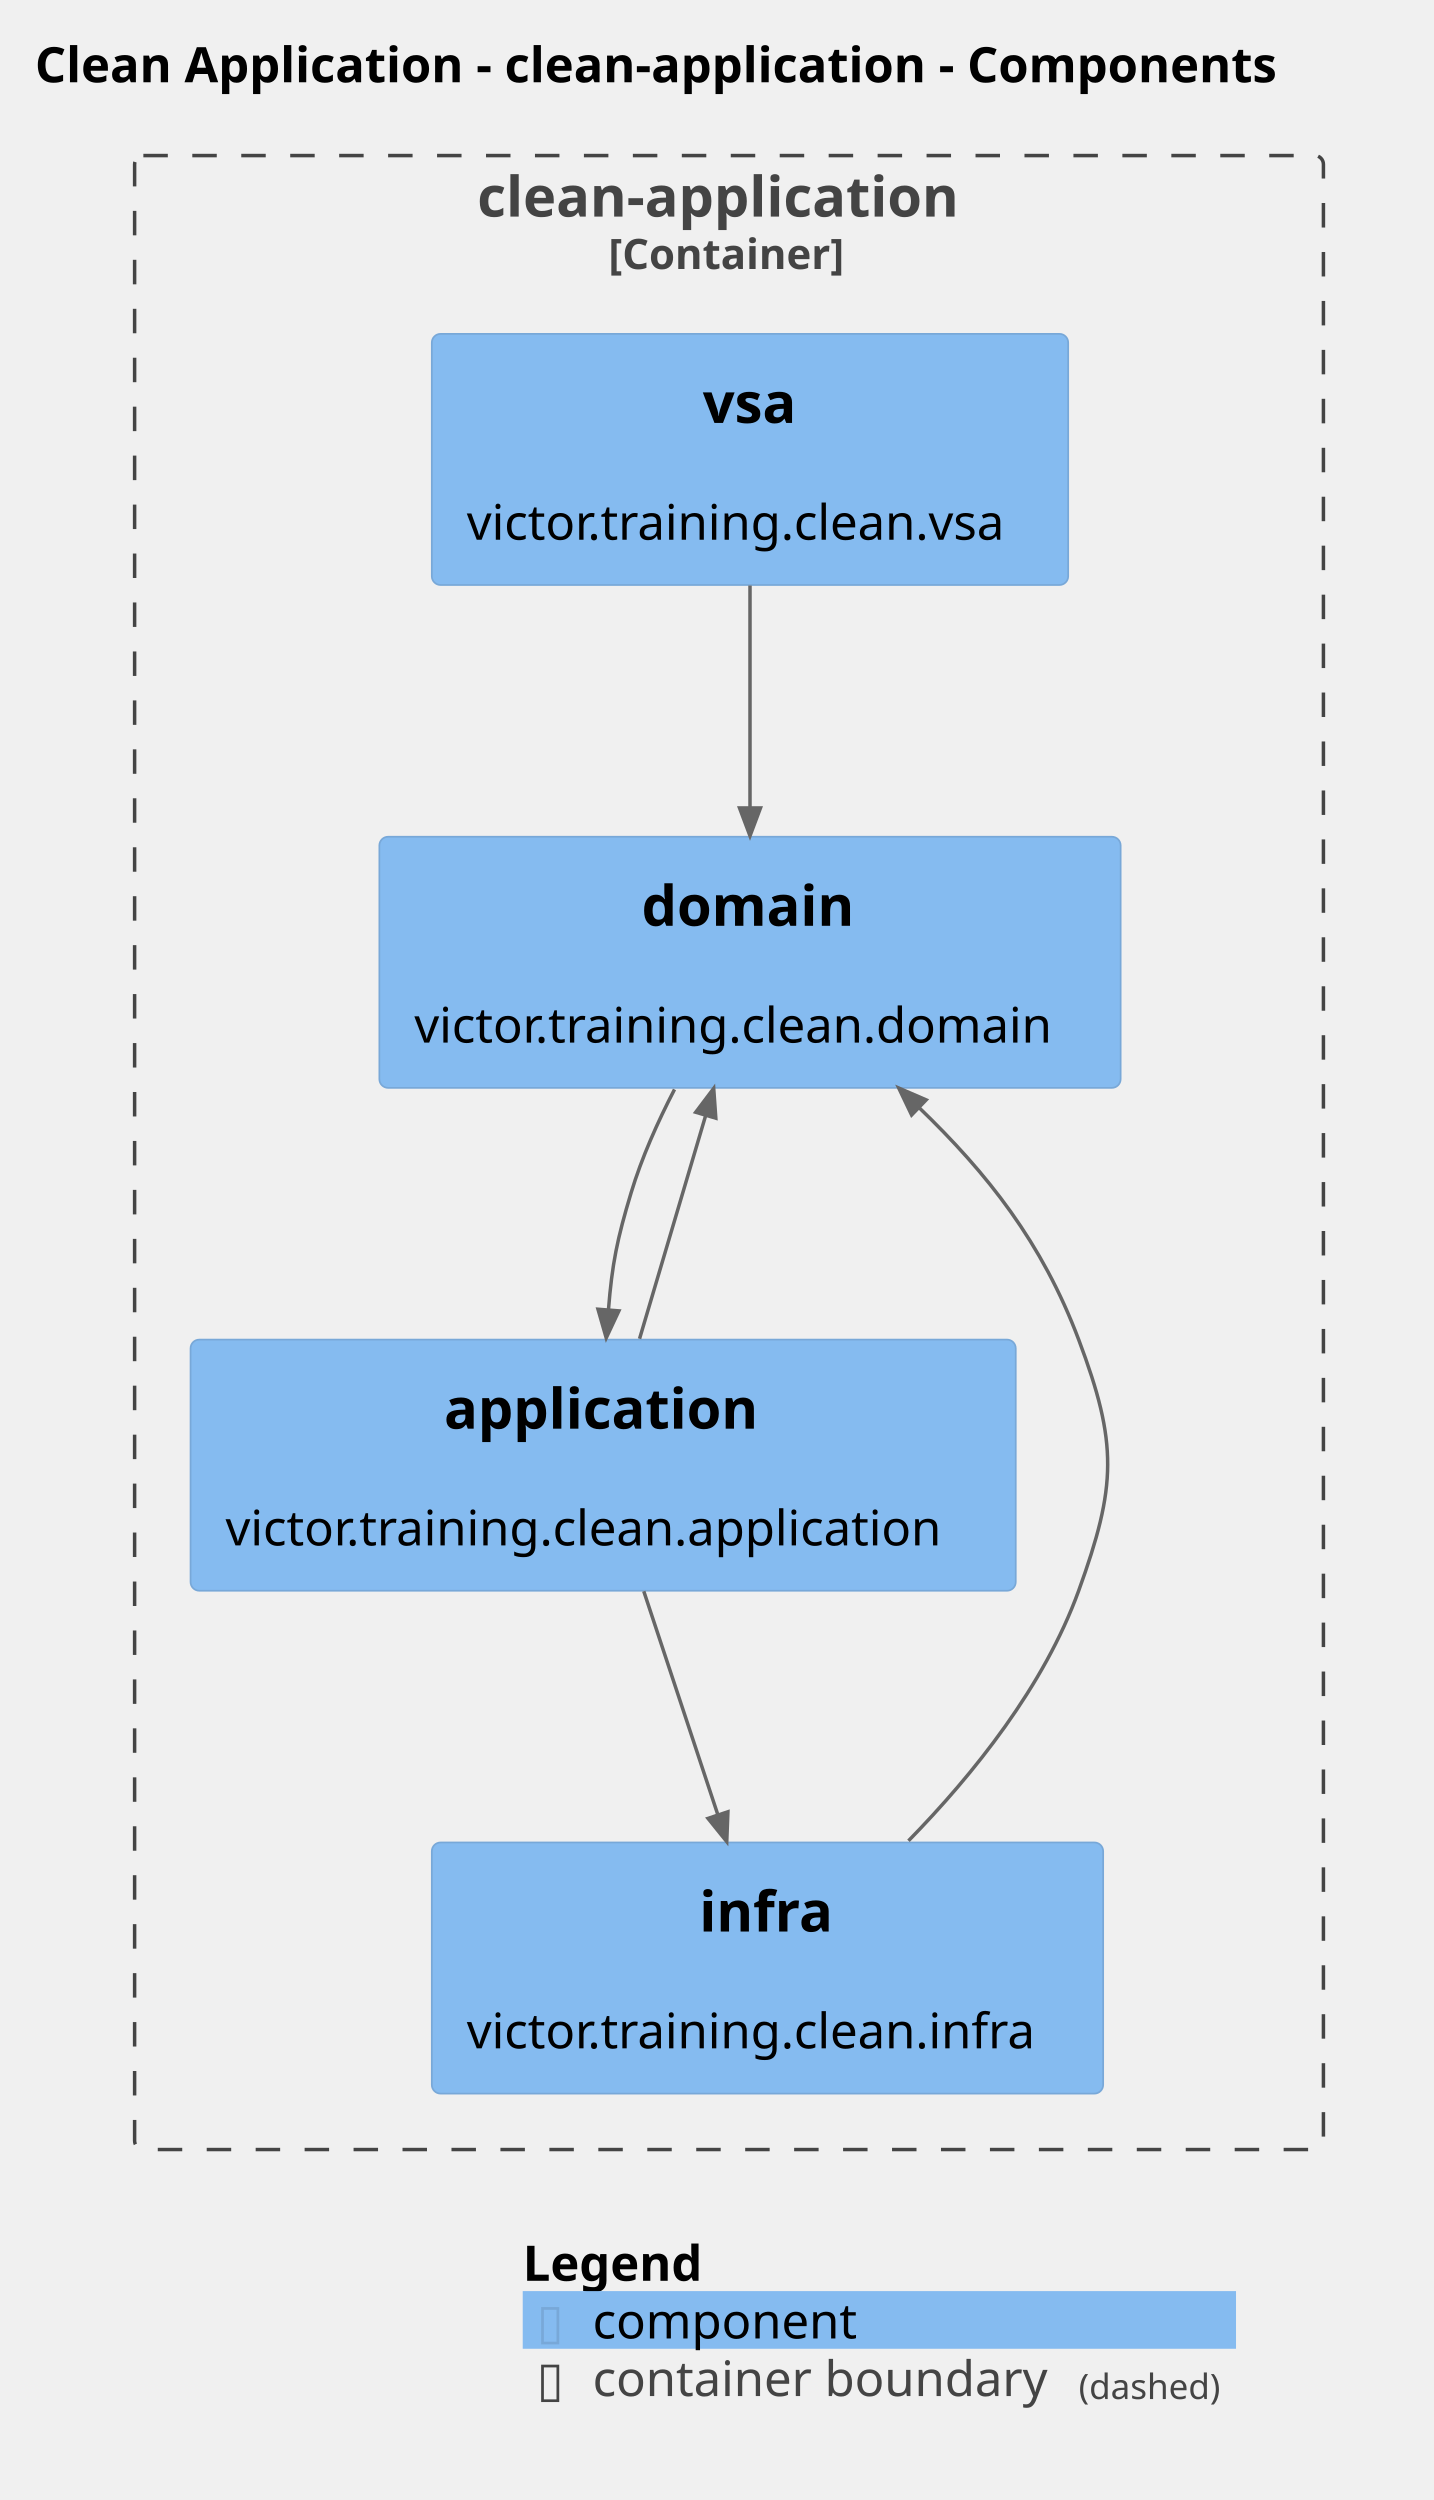
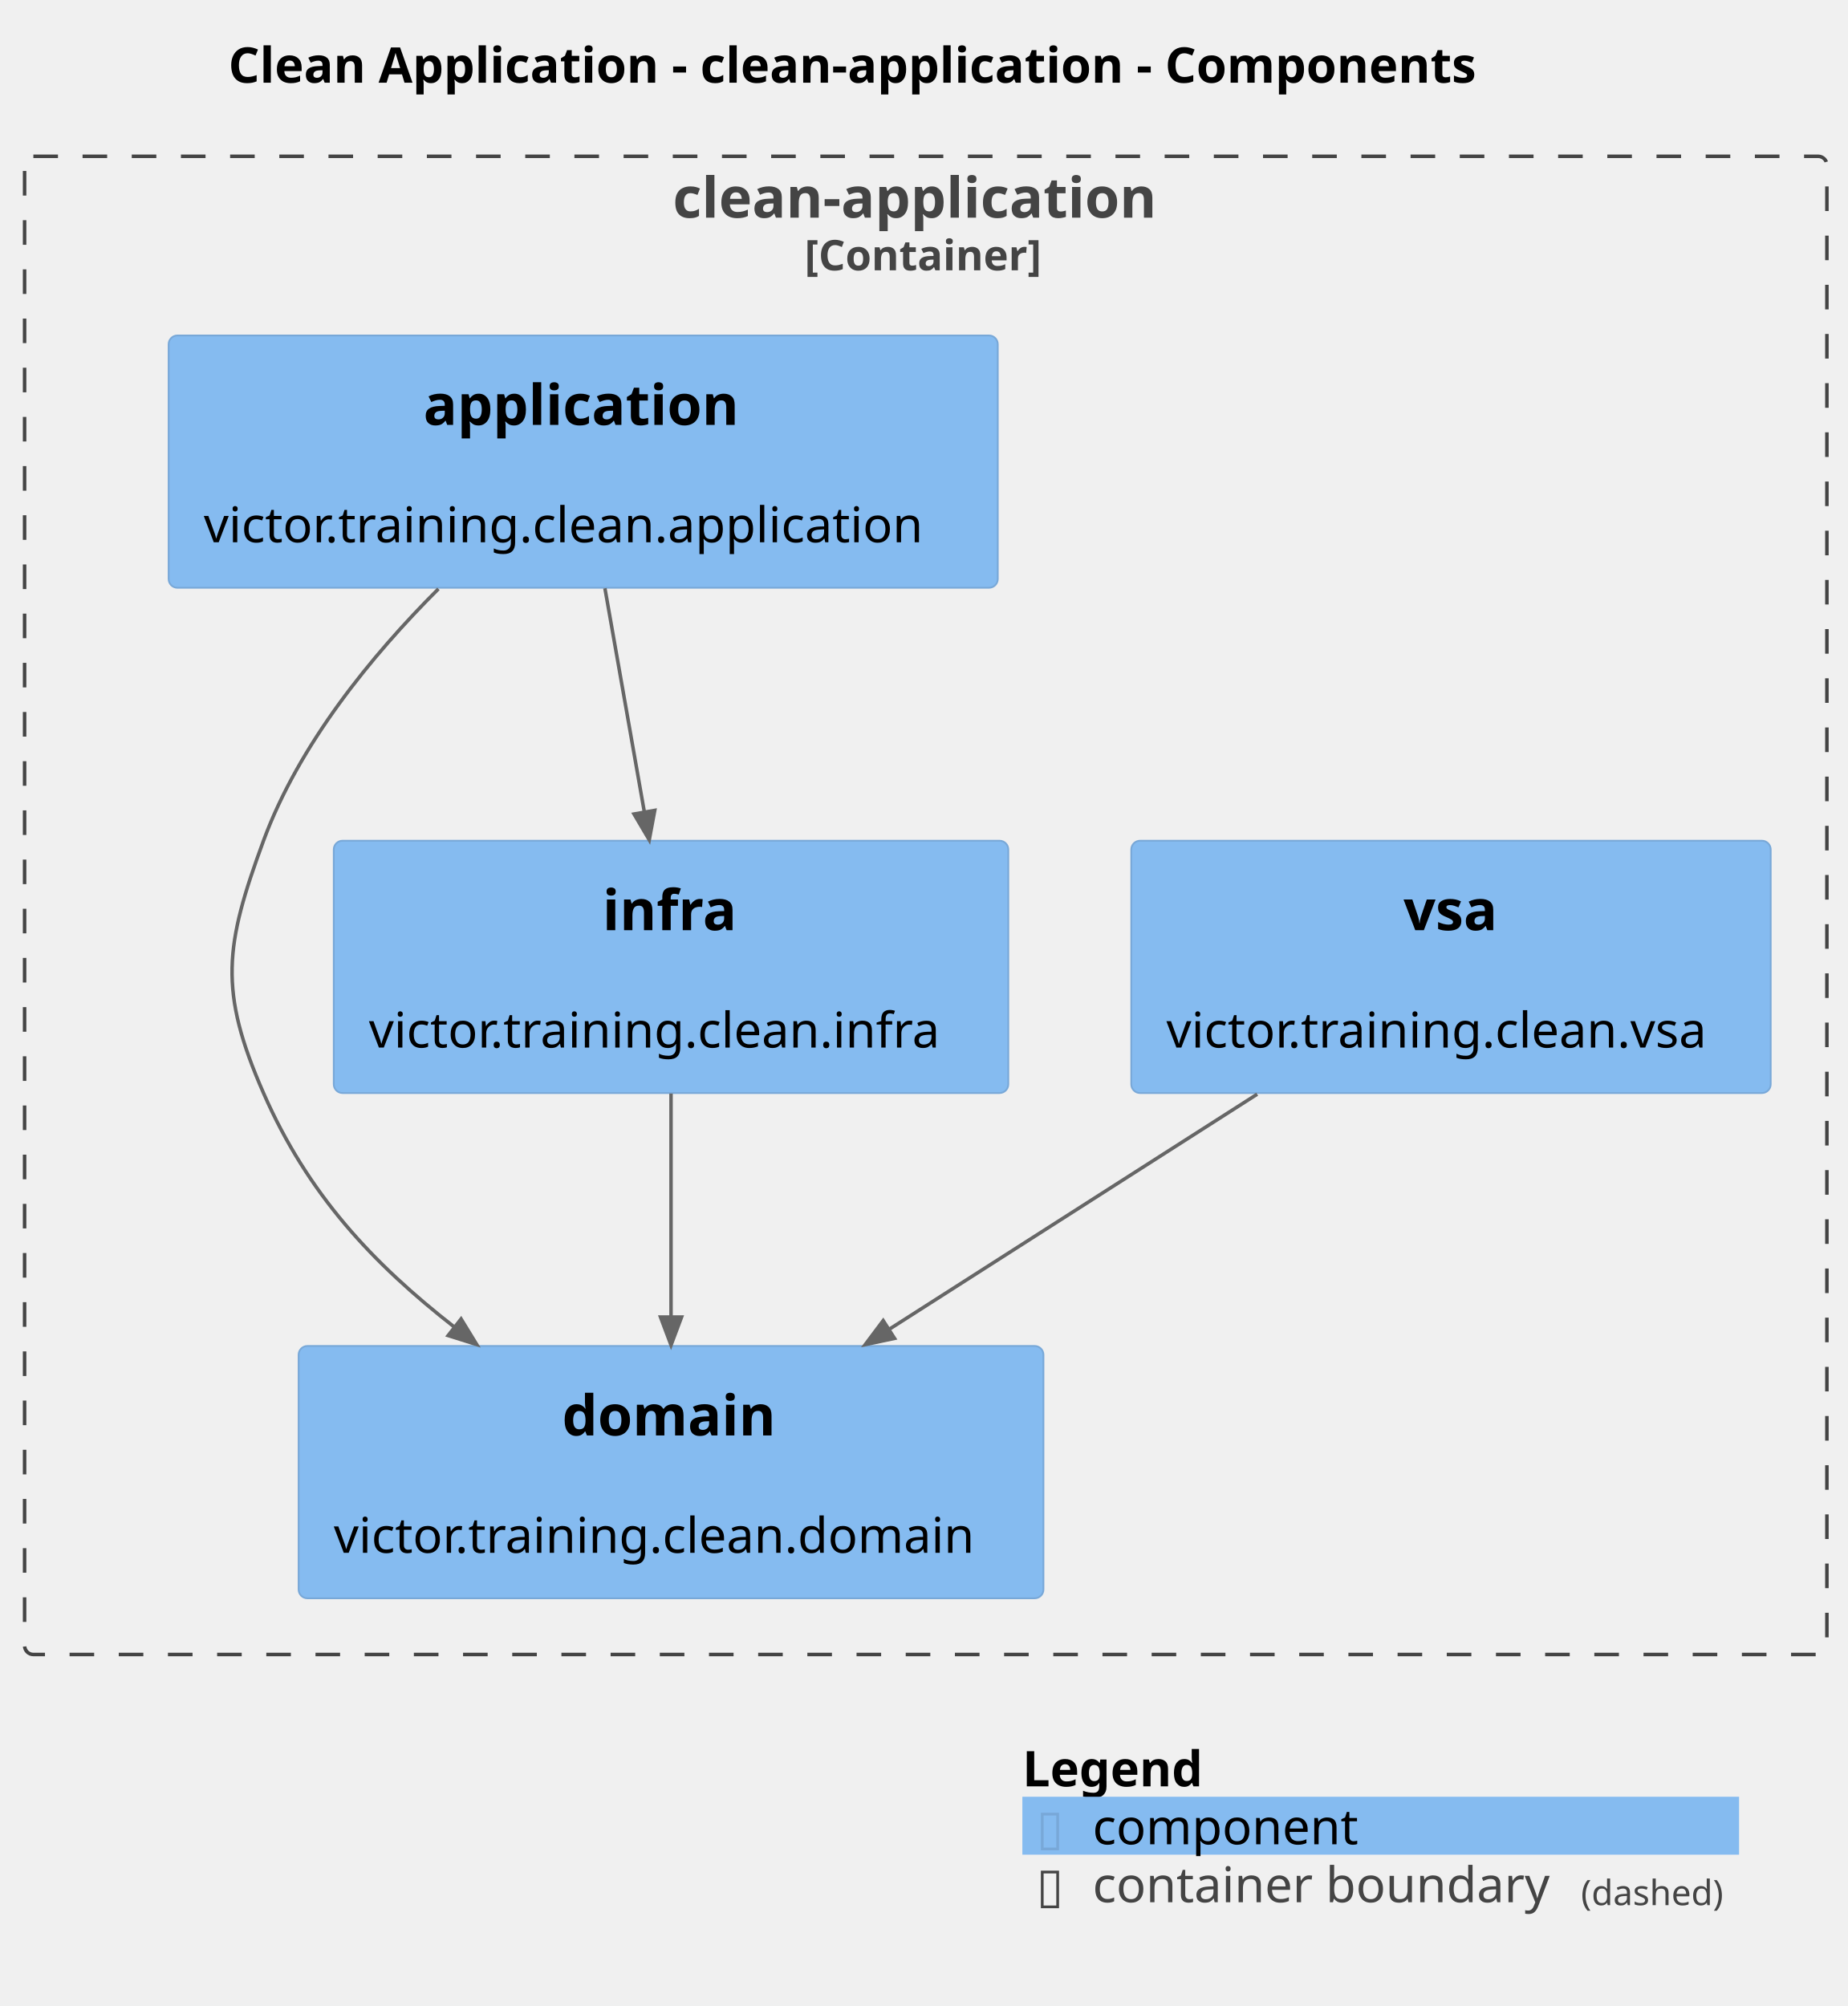
- <svg xmlns="http://www.w3.org/2000/svg" contentStyleType="text/css" height="715px" preserveAspectRatio="none" style="width:410px;height:715px;background:#FFFFFF;" version="1.1" viewBox="0 0 410 715" width="410px" zoomAndPan="magnify">
+ <svg xmlns="http://www.w3.org/2000/svg" contentStyleType="text/css" height="571px" preserveAspectRatio="none" style="width:526px;height:571px;background:#FFFFFF;" version="1.1" viewBox="0 0 526 571" width="526px" zoomAndPan="magnify">
  <defs />
  <g>
-     <text fill="#000000" font-family="sans-serif" font-size="14" font-weight="bold" lengthAdjust="spacing" textLength="382" x="10" y="23.535">Clean Application - clean-application - Components</text>
+     <text fill="#000000" font-family="sans-serif" font-size="14" font-weight="bold" lengthAdjust="spacing" textLength="382" x="65" y="23.535">Clean Application - clean-application - Components
+         </text>
    <g id="cluster_CleanApplication.cleanapplication_boundary">
-       <rect fill="none" height="570.28" rx="2.5" ry="2.5" style="stroke:#444444;stroke-width:1.0;stroke-dasharray:7.0,7.0;" width="340" x="38.5" y="44.488" />
-       <text fill="#444444" font-family="sans-serif" font-size="16" font-weight="bold" lengthAdjust="spacing" textLength="144" x="136.5" y="61.957">clean-application</text>
-       <text fill="#444444" font-family="sans-serif" font-size="12" font-weight="bold" lengthAdjust="spacing" textLength="69" x="174" y="76.934">[Container]</text>
+       <rect fill="none" height="426.46" rx="2.5" ry="2.5" style="stroke:#444444;stroke-width:1.0;stroke-dasharray:7.0,7.0;" width="513" x="7" y="44.488" />
+       <text fill="#444444" font-family="sans-serif" font-size="16" font-weight="bold" lengthAdjust="spacing" textLength="144" x="191.5" y="61.957">clean-application
+             </text>
+       <text fill="#444444" font-family="sans-serif" font-size="12" font-weight="bold" lengthAdjust="spacing" textLength="69" x="229" y="76.934">[Container]
+             </text>
    </g>
    <g id="elem_CleanApplication.cleanapplication.domain">
-       <rect fill="#85BBF0" height="71.82" rx="2.5" ry="2.5" style="stroke:#78A8D8;stroke-width:0.5;" width="212" x="108.5" y="239.308" />
-       <text fill="#000000" font-family="sans-serif" font-size="16" font-weight="bold" lengthAdjust="spacing" textLength="62" x="183.5" y="264.777">domain</text>
-       <text fill="#000000" font-family="sans-serif" font-size="14" lengthAdjust="spacing" textLength="4" x="212.5" y="281.687"> </text>
-       <text fill="#000000" font-family="sans-serif" font-size="14" lengthAdjust="spacing" textLength="192" x="118.5" y="298.175">victor.training.clean.domain</text>
+       <rect fill="#85BBF0" height="71.82" rx="2.5" ry="2.5" style="stroke:#78A8D8;stroke-width:0.5;" width="212" x="85" y="383.128" />
+       <text fill="#000000" font-family="sans-serif" font-size="16" font-weight="bold" lengthAdjust="spacing" textLength="62" x="160" y="408.597">domain
+             </text>
+       <text fill="#000000" font-family="sans-serif" font-size="14" lengthAdjust="spacing" textLength="4" x="189" y="425.507"> 
+             </text>
+       <text fill="#000000" font-family="sans-serif" font-size="14" lengthAdjust="spacing" textLength="192" x="95" y="441.995">victor.training.clean.domain
+             </text>
    </g>
    <g id="elem_CleanApplication.cleanapplication.application">
-       <rect fill="#85BBF0" height="71.82" rx="2.5" ry="2.5" style="stroke:#78A8D8;stroke-width:0.5;" width="236" x="54.5" y="383.128" />
-       <text fill="#000000" font-family="sans-serif" font-size="16" font-weight="bold" lengthAdjust="spacing" textLength="91" x="127" y="408.597">application</text>
-       <text fill="#000000" font-family="sans-serif" font-size="14" lengthAdjust="spacing" textLength="4" x="170.5" y="425.507"> </text>
-       <text fill="#000000" font-family="sans-serif" font-size="14" lengthAdjust="spacing" textLength="216" x="64.5" y="441.995">victor.training.clean.application</text>
+       <rect fill="#85BBF0" height="71.82" rx="2.5" ry="2.5" style="stroke:#78A8D8;stroke-width:0.5;" width="236" x="48" y="95.488" />
+       <text fill="#000000" font-family="sans-serif" font-size="16" font-weight="bold" lengthAdjust="spacing" textLength="91" x="120.5" y="120.957">application
+             </text>
+       <text fill="#000000" font-family="sans-serif" font-size="14" lengthAdjust="spacing" textLength="4" x="164" y="137.867"> 
+             </text>
+       <text fill="#000000" font-family="sans-serif" font-size="14" lengthAdjust="spacing" textLength="216" x="58" y="154.356">victor.training.clean.application
+             </text>
    </g>
    <g id="elem_CleanApplication.cleanapplication.infra">
-       <rect fill="#85BBF0" height="71.82" rx="2.5" ry="2.5" style="stroke:#78A8D8;stroke-width:0.5;" width="192" x="123.5" y="526.948" />
-       <text fill="#000000" font-family="sans-serif" font-size="16" font-weight="bold" lengthAdjust="spacing" textLength="39" x="200" y="552.417">infra</text>
-       <text fill="#000000" font-family="sans-serif" font-size="14" lengthAdjust="spacing" textLength="4" x="217.5" y="569.327"> </text>
-       <text fill="#000000" font-family="sans-serif" font-size="14" lengthAdjust="spacing" textLength="172" x="133.5" y="585.816">victor.training.clean.infra</text>
+       <rect fill="#85BBF0" height="71.82" rx="2.5" ry="2.5" style="stroke:#78A8D8;stroke-width:0.5;" width="192" x="95" y="239.308" />
+       <text fill="#000000" font-family="sans-serif" font-size="16" font-weight="bold" lengthAdjust="spacing" textLength="39" x="171.5" y="264.777">infra
+             </text>
+       <text fill="#000000" font-family="sans-serif" font-size="14" lengthAdjust="spacing" textLength="4" x="189" y="281.687"> 
+             </text>
+       <text fill="#000000" font-family="sans-serif" font-size="14" lengthAdjust="spacing" textLength="172" x="105" y="298.175">victor.training.clean.infra
+             </text>
    </g>
    <g id="elem_CleanApplication.cleanapplication.vsa">
-       <rect fill="#85BBF0" height="71.82" rx="2.5" ry="2.5" style="stroke:#78A8D8;stroke-width:0.5;" width="182" x="123.5" y="95.488" />
-       <text fill="#000000" font-family="sans-serif" font-size="16" font-weight="bold" lengthAdjust="spacing" textLength="27" x="201" y="120.957">vsa</text>
-       <text fill="#000000" font-family="sans-serif" font-size="14" lengthAdjust="spacing" textLength="4" x="212.5" y="137.867"> </text>
-       <text fill="#000000" font-family="sans-serif" font-size="14" lengthAdjust="spacing" textLength="162" x="133.5" y="154.356">victor.training.clean.vsa</text>
+       <rect fill="#85BBF0" height="71.82" rx="2.5" ry="2.5" style="stroke:#78A8D8;stroke-width:0.5;" width="182" x="322" y="239.308" />
+       <text fill="#000000" font-family="sans-serif" font-size="16" font-weight="bold" lengthAdjust="spacing" textLength="27" x="399.5" y="264.777">vsa
+             </text>
+       <text fill="#000000" font-family="sans-serif" font-size="14" lengthAdjust="spacing" textLength="4" x="411" y="281.687"> 
+             </text>
+       <text fill="#000000" font-family="sans-serif" font-size="14" lengthAdjust="spacing" textLength="162" x="332" y="298.175">victor.training.clean.vsa
+             </text>
+     </g>
+     <g id="link_CleanApplication.cleanapplication.vsa_CleanApplication.cleanapplication.domain">
+       <path d="M357.84,311.458 C323.81,333.198 287.052,356.682 253.002,378.432 " fill="none" id="CleanApplication.cleanapplication.vsa-to-CleanApplication.cleanapplication.domain" style="stroke:#666666;stroke-width:1.0;" />
+       <polygon fill="#666666" points="246.26,382.738,254.617,380.96,251.387,375.904,246.26,382.738" style="stroke:#666666;stroke-width:1.0;" />
+       <text fill="#666666" font-family="sans-serif" font-size="0" lengthAdjust="spacing" textLength="0" x="309.66" y="342.128">.
+             </text>
+     </g>
+     <g id="link_CleanApplication.cleanapplication.application_CleanApplication.cleanapplication.domain">
+       <path d="M124.79,167.618 C105.73,186.648 85.1,211.858 75,239.308 C63.98,269.268 62.19,281.888 75,311.128 C87.64,339.978 106.034,359.555 129.394,377.795 " fill="none" id="CleanApplication.cleanapplication.application-to-CleanApplication.cleanapplication.domain" style="stroke:#666666;stroke-width:1.0;" />
+       <polygon fill="#666666" points="135.7,382.718,131.241,375.43,127.548,380.159,135.7,382.718" style="stroke:#666666;stroke-width:1.0;" />
+       <text fill="#666666" font-family="sans-serif" font-size="0" lengthAdjust="spacing" textLength="0" x="76" y="270.218">.
+             </text>
+     </g>
+     <g id="link_CleanApplication.cleanapplication.application_CleanApplication.cleanapplication.infra">
+       <path d="M172.18,167.458 C176.03,189.268 179.574,209.359 183.414,231.189 " fill="none" id="CleanApplication.cleanapplication.application-to-CleanApplication.cleanapplication.infra" style="stroke:#666666;stroke-width:1.0;" />
+       <polygon fill="#666666" points="184.8,239.068,186.369,230.669,180.459,231.709,184.8,239.068" style="stroke:#666666;stroke-width:1.0;" />
+       <text fill="#666666" font-family="sans-serif" font-size="0" lengthAdjust="spacing" textLength="0" x="180.25" y="198.308">.
+             </text>
    </g>
    <g id="link_CleanApplication.cleanapplication.infra_CleanApplication.cleanapplication.domain">
-       <path d="M259.82,526.468 C278.47,507.398 298.64,482.198 308.5,454.948 C319.36,424.928 319.76,412.998 308.5,383.128 C298.04,355.378 282.491,335.699 262.801,316.729 " fill="none" id="CleanApplication.cleanapplication.infra-to-CleanApplication.cleanapplication.domain" style="stroke:#666666;stroke-width:1.0;" />
-       <polygon fill="#666666" points="257.04,311.178,260.72,318.889,264.883,314.568,257.04,311.178" style="stroke:#666666;stroke-width:1.0;" />
-       <text fill="#666666" font-family="sans-serif" font-size="0" lengthAdjust="spacing" textLength="0" x="317.8" y="414.038">.</text>
+       <path d="M191,311.278 C191,333.098 191,353.058 191,374.888 " fill="none" id="CleanApplication.cleanapplication.infra-to-CleanApplication.cleanapplication.domain" style="stroke:#666666;stroke-width:1.0;" />
+       <polygon fill="#666666" points="191,382.888,194,374.888,188,374.888,191,382.888" style="stroke:#666666;stroke-width:1.0;" />
+       <text fill="#666666" font-family="sans-serif" font-size="0" lengthAdjust="spacing" textLength="0" x="192" y="342.128">.
+             </text>
    </g>
-     <g id="link_CleanApplication.cleanapplication.vsa_CleanApplication.cleanapplication.domain">
-       <path d="M214.5,167.458 C214.5,189.268 214.5,209.238 214.5,231.068 " fill="none" id="CleanApplication.cleanapplication.vsa-to-CleanApplication.cleanapplication.domain" style="stroke:#666666;stroke-width:1.0;" />
-       <polygon fill="#666666" points="214.5,239.068,217.5,231.068,211.5,231.068,214.5,239.068" style="stroke:#666666;stroke-width:1.0;" />
-       <text fill="#666666" font-family="sans-serif" font-size="0" lengthAdjust="spacing" textLength="0" x="215.5" y="198.308">.</text>
-     </g>
-     <g id="link_CleanApplication.cleanapplication.domain_CleanApplication.cleanapplication.application">
-       <path d="M192.91,311.578 C188.09,320.888 183.51,331.138 180.5,341.128 C176.51,354.368 175.062,361.423 174.012,374.673 " fill="none" id="CleanApplication.cleanapplication.domain-to-CleanApplication.cleanapplication.application" style="stroke:#666666;stroke-width:1.0;" />
-       <polygon fill="#666666" points="173.38,382.648,177.003,374.91,171.021,374.436,173.38,382.648" style="stroke:#666666;stroke-width:1.0;" />
-       <text fill="#666666" font-family="sans-serif" font-size="0" lengthAdjust="spacing" textLength="0" x="181.5" y="342.128">.</text>
-     </g>
-     <g id="link_CleanApplication.cleanapplication.application_CleanApplication.cleanapplication.domain">
-       <path d="M182.91,382.888 C189.37,361.058 195.388,340.759 201.848,318.949 " fill="none" id="CleanApplication.cleanapplication.application-to-CleanApplication.cleanapplication.domain" style="stroke:#666666;stroke-width:1.0;" />
-       <polygon fill="#666666" points="204.12,311.278,198.971,318.097,204.725,319.801,204.12,311.278" style="stroke:#666666;stroke-width:1.0;" />
-       <text fill="#666666" font-family="sans-serif" font-size="0" lengthAdjust="spacing" textLength="0" x="195.76" y="342.128">.</text>
-     </g>
-     <g id="link_CleanApplication.cleanapplication.application_CleanApplication.cleanapplication.infra">
-       <path d="M184.12,455.098 C191.35,476.918 198.105,497.284 205.335,519.114 " fill="none" id="CleanApplication.cleanapplication.application-to-CleanApplication.cleanapplication.infra" style="stroke:#666666;stroke-width:1.0;" />
-       <polygon fill="#666666" points="207.85,526.708,208.183,518.171,202.487,520.057,207.85,526.708" style="stroke:#666666;stroke-width:1.0;" />
-       <text fill="#666666" font-family="sans-serif" font-size="0" lengthAdjust="spacing" textLength="0" x="198.41" y="485.948">.</text>
-     </g>
-     <rect fill="none" height="16.488" style="stroke:none;stroke-width:1.0;" width="204" x="149.5" y="638.768" />
-     <text fill="#000000" font-family="sans-serif" font-size="14" font-weight="bold" lengthAdjust="spacing" textLength="51" x="149.5" y="652.303">Legend</text>
-     <text fill="#FFFFFF" font-family="sans-serif" font-size="14" lengthAdjust="spacing" textLength="4" x="200.5" y="652.303"> </text>
-     <rect fill="#85BBF0" height="16.488" style="stroke:none;stroke-width:1.0;" width="204" x="149.5" y="655.257" />
-     <text fill="#78A8D8" font-family="sans-serif" font-size="14" lengthAdjust="spacing" textLength="8" x="153.5" y="668.792">▯</text>
-     <text fill="#FFFFFF" font-family="sans-serif" font-size="14" lengthAdjust="spacing" textLength="4" x="161.5" y="668.792"> </text>
-     <text fill="#000000" font-family="sans-serif" font-size="14" lengthAdjust="spacing" textLength="78" x="169.5" y="668.792">component</text>
-     <text fill="#FFFFFF" font-family="sans-serif" font-size="14" lengthAdjust="spacing" textLength="4" x="251.5" y="668.792"> </text>
-     <rect fill="none" height="16.488" style="stroke:none;stroke-width:1.0;" width="204" x="149.5" y="671.745" />
-     <text fill="#444444" font-family="sans-serif" font-size="14" lengthAdjust="spacing" textLength="8" x="153.5" y="685.28">▯</text>
-     <text fill="#FFFFFF" font-family="sans-serif" font-size="14" lengthAdjust="spacing" textLength="4" x="161.5" y="685.28"> </text>
-     <text fill="#444444" font-family="sans-serif" font-size="14" lengthAdjust="spacing" textLength="135" x="169.5" y="685.28">container boundary</text>
-     <text fill="#444444" font-family="sans-serif" font-size="10" lengthAdjust="spacing" textLength="41" x="308.5" y="686.124">(dashed)</text>
-     <text fill="#FFFFFF" font-family="sans-serif" font-size="14" lengthAdjust="spacing" textLength="4" x="349.5" y="685.28"> </text>
-     <line style="stroke:none;stroke-width:1.0;" x1="149.5" x2="353.5" y1="638.768" y2="638.768" />
-     <line style="stroke:none;stroke-width:1.0;" x1="149.5" x2="353.5" y1="655.257" y2="655.257" />
-     <line style="stroke:none;stroke-width:1.0;" x1="149.5" x2="353.5" y1="671.745" y2="671.745" />
-     <line style="stroke:none;stroke-width:1.0;" x1="149.5" x2="353.5" y1="688.233" y2="688.233" />
-     <line style="stroke:none;stroke-width:1.0;" x1="149.5" x2="149.5" y1="638.768" y2="688.233" />
-     <line style="stroke:none;stroke-width:1.0;" x1="353.5" x2="353.5" y1="638.768" y2="688.233" />
+     <rect fill="none" height="16.488" style="stroke:none;stroke-width:1.0;" width="204" x="291" y="494.948" />
+     <text fill="#000000" font-family="sans-serif" font-size="14" font-weight="bold" lengthAdjust="spacing" textLength="51" x="291" y="508.483">Legend
+         </text>
+     <text fill="#FFFFFF" font-family="sans-serif" font-size="14" lengthAdjust="spacing" textLength="4" x="342" y="508.483"> 
+         </text>
+     <rect fill="#85BBF0" height="16.488" style="stroke:none;stroke-width:1.0;" width="204" x="291" y="511.437" />
+     <text fill="#78A8D8" font-family="sans-serif" font-size="14" lengthAdjust="spacing" textLength="8" x="295" y="524.972">▯
+         </text>
+     <text fill="#FFFFFF" font-family="sans-serif" font-size="14" lengthAdjust="spacing" textLength="4" x="303" y="524.972"> 
+         </text>
+     <text fill="#000000" font-family="sans-serif" font-size="14" lengthAdjust="spacing" textLength="78" x="311" y="524.972">component
+         </text>
+     <text fill="#FFFFFF" font-family="sans-serif" font-size="14" lengthAdjust="spacing" textLength="4" x="393" y="524.972"> 
+         </text>
+     <rect fill="none" height="16.488" style="stroke:none;stroke-width:1.0;" width="204" x="291" y="527.925" />
+     <text fill="#444444" font-family="sans-serif" font-size="14" lengthAdjust="spacing" textLength="8" x="295" y="541.46">▯
+         </text>
+     <text fill="#FFFFFF" font-family="sans-serif" font-size="14" lengthAdjust="spacing" textLength="4" x="303" y="541.46"> 
+         </text>
+     <text fill="#444444" font-family="sans-serif" font-size="14" lengthAdjust="spacing" textLength="135" x="311" y="541.46">container boundary
+         </text>
+     <text fill="#444444" font-family="sans-serif" font-size="10" lengthAdjust="spacing" textLength="41" x="450" y="542.304">(dashed)
+         </text>
+     <text fill="#FFFFFF" font-family="sans-serif" font-size="14" lengthAdjust="spacing" textLength="4" x="491" y="541.46"> 
+         </text>
+     <line style="stroke:none;stroke-width:1.0;" x1="291" x2="495" y1="494.948" y2="494.948" />
+     <line style="stroke:none;stroke-width:1.0;" x1="291" x2="495" y1="511.437" y2="511.437" />
+     <line style="stroke:none;stroke-width:1.0;" x1="291" x2="495" y1="527.925" y2="527.925" />
+     <line style="stroke:none;stroke-width:1.0;" x1="291" x2="495" y1="544.413" y2="544.413" />
+     <line style="stroke:none;stroke-width:1.0;" x1="291" x2="291" y1="494.948" y2="544.413" />
+     <line style="stroke:none;stroke-width:1.0;" x1="495" x2="495" y1="494.948" y2="544.413" />
  </g>
</svg>
